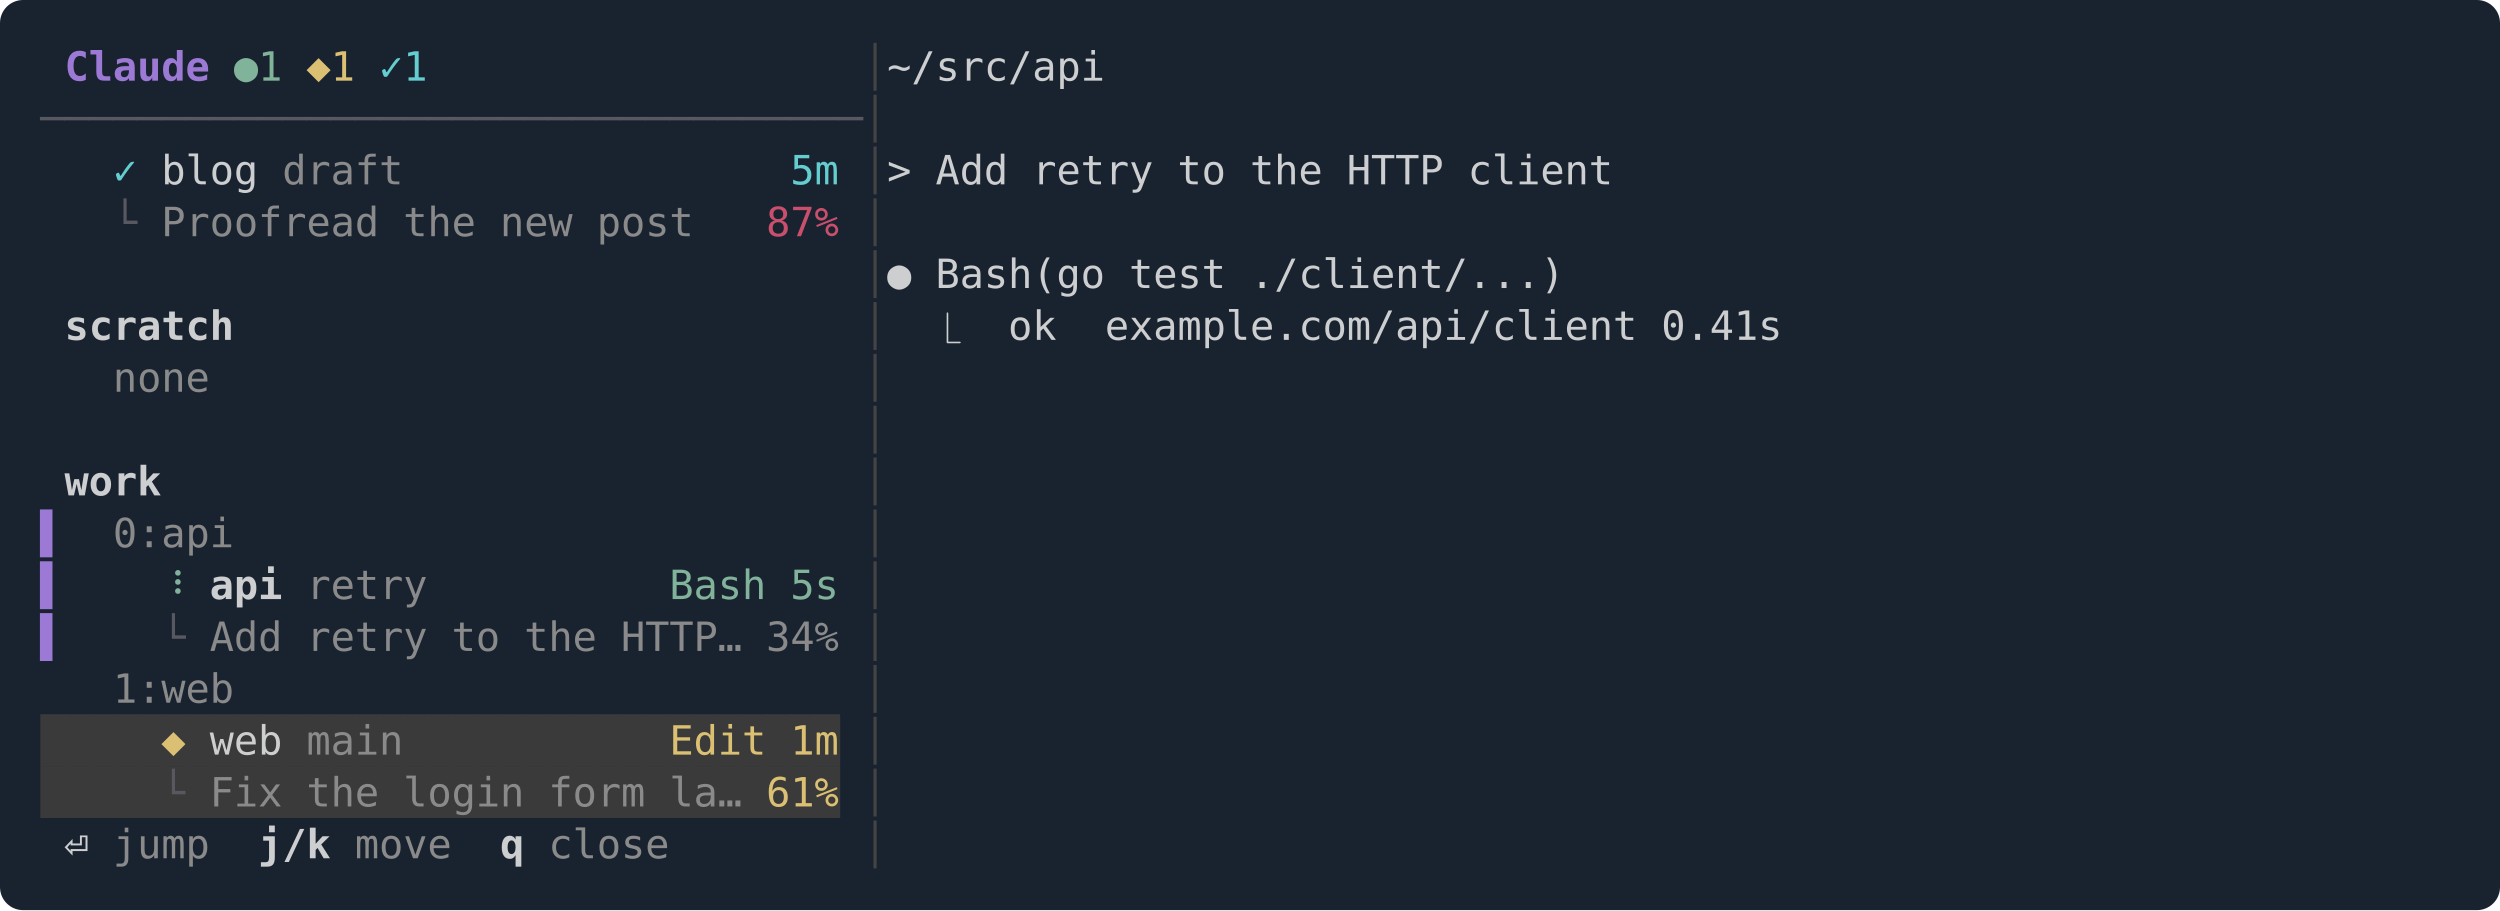
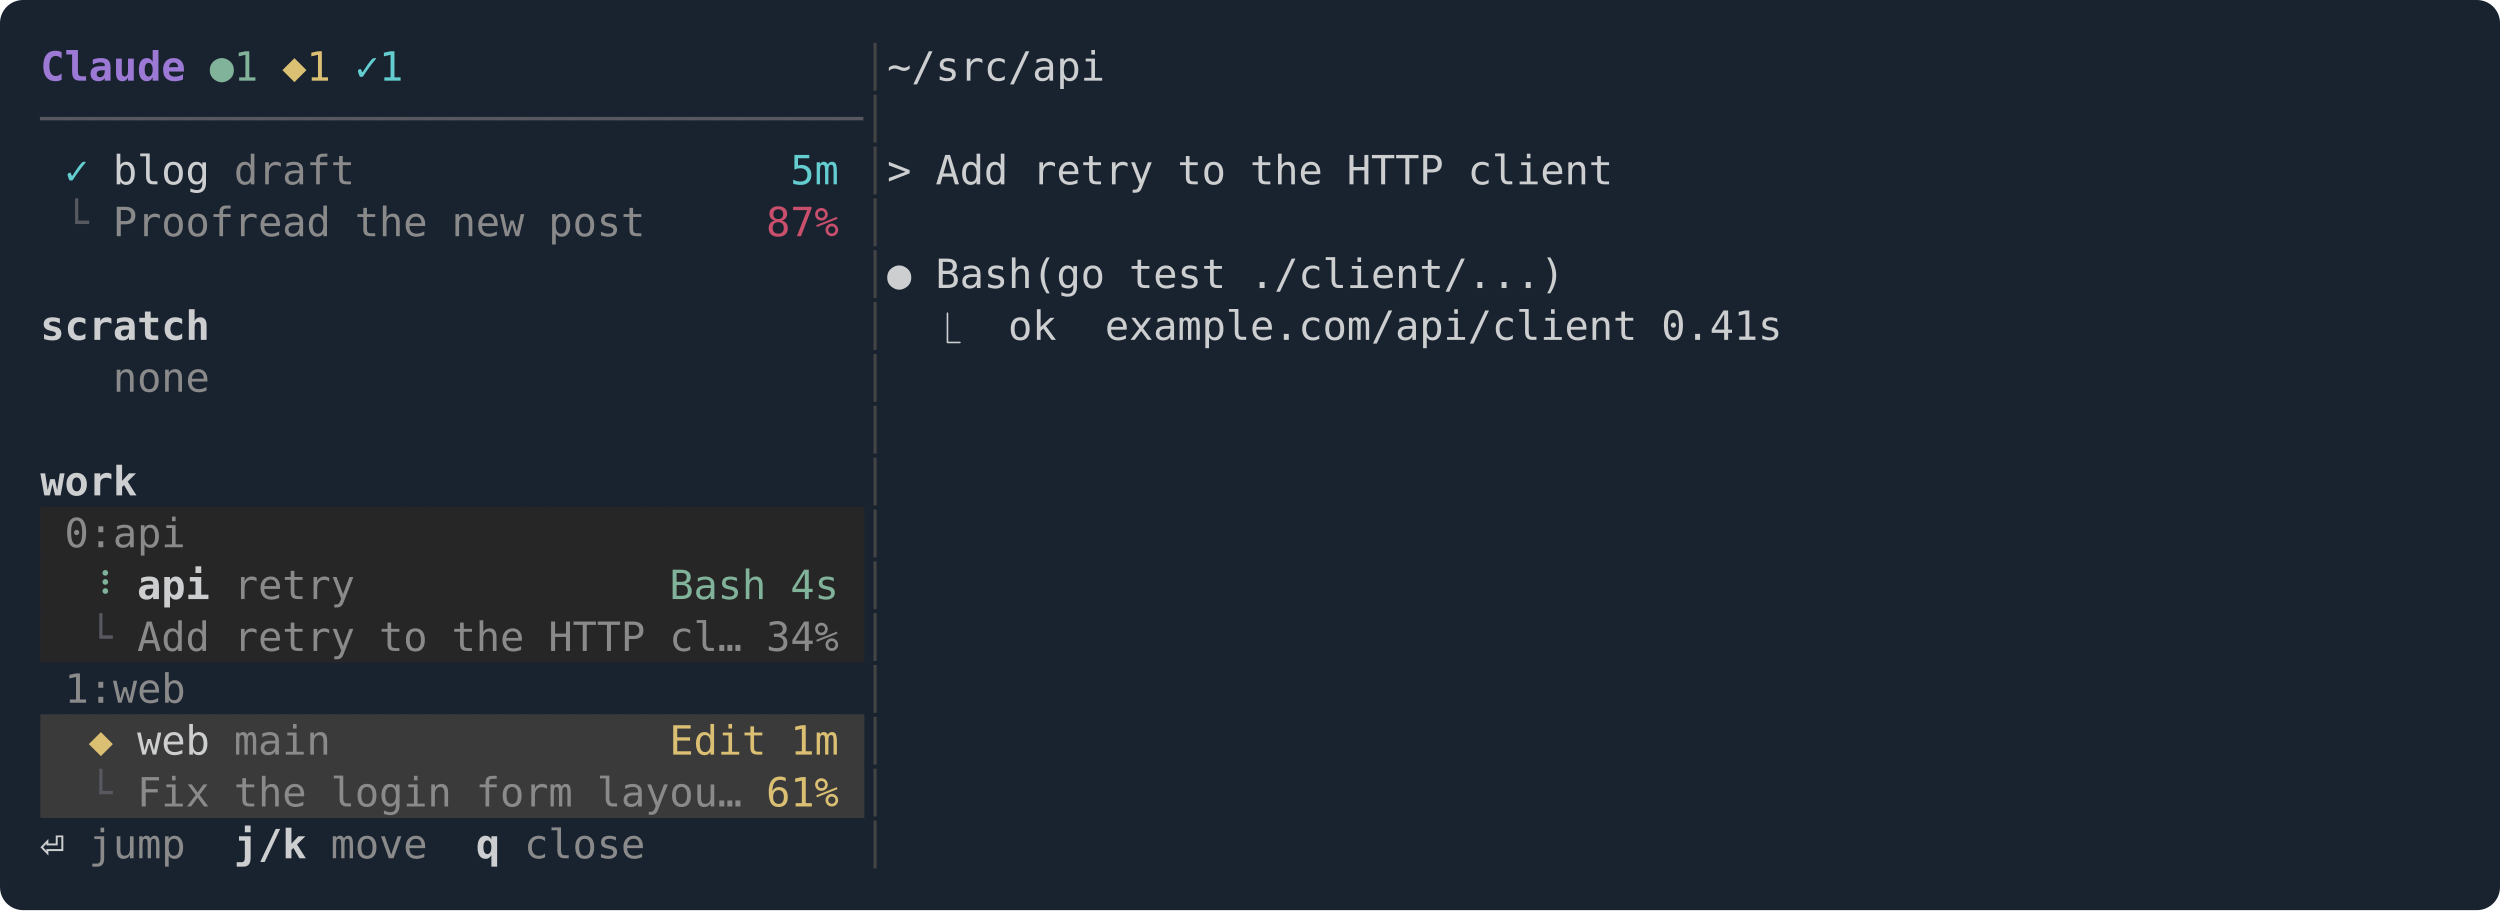
<svg xmlns="http://www.w3.org/2000/svg" width="868" height="316" font-family="Menlo, Monaco, 'DejaVu Sans Mono', monospace" font-size="14">
  <rect width="100%" height="100%" rx="8" fill="#192330" />
-   <text x="22.4" y="28" fill="#9d79d6" font-weight="bold">C</text>
-   <text x="30.8" y="28" fill="#9d79d6" font-weight="bold">l</text>
-   <text x="39.2" y="28" fill="#9d79d6" font-weight="bold">a</text>
-   <text x="47.6" y="28" fill="#9d79d6" font-weight="bold">u</text>
-   <text x="56.0" y="28" fill="#9d79d6" font-weight="bold">d</text>
-   <text x="64.4" y="28" fill="#9d79d6" font-weight="bold">e</text>
-   <text x="81.2" y="28" fill="#81b29a">●</text>
-   <text x="89.6" y="28" fill="#81b29a">1</text>
-   <text x="106.4" y="28" fill="#dbc074">◆</text>
-   <text x="114.8" y="28" fill="#dbc074">1</text>
-   <text x="131.6" y="28" fill="#63cdcf">✓</text>
-   <text x="140.0" y="28" fill="#63cdcf">1</text>
+   <text x="14.0" y="28" fill="#9d79d6" font-weight="bold">C</text>
+   <text x="22.4" y="28" fill="#9d79d6" font-weight="bold">l</text>
+   <text x="30.8" y="28" fill="#9d79d6" font-weight="bold">a</text>
+   <text x="39.2" y="28" fill="#9d79d6" font-weight="bold">u</text>
+   <text x="47.6" y="28" fill="#9d79d6" font-weight="bold">d</text>
+   <text x="56.0" y="28" fill="#9d79d6" font-weight="bold">e</text>
+   <text x="72.8" y="28" fill="#81b29a">●</text>
+   <text x="81.2" y="28" fill="#81b29a">1</text>
+   <text x="98.0" y="28" fill="#dbc074">◆</text>
+   <text x="106.4" y="28" fill="#dbc074">1</text>
+   <text x="123.2" y="28" fill="#63cdcf">✓</text>
+   <text x="131.6" y="28" fill="#63cdcf">1</text>
  <text x="299.6" y="28" fill="#444444">│</text>
  <text x="308.0" y="28" fill="#cdcecf">~</text>
  <text x="316.4" y="28" fill="#cdcecf">/</text>
  <text x="324.8" y="28" fill="#cdcecf">s</text>
  <text x="333.2" y="28" fill="#cdcecf">r</text>
  <text x="341.6" y="28" fill="#cdcecf">c</text>
  <text x="350.0" y="28" fill="#cdcecf">/</text>
  <text x="358.4" y="28" fill="#cdcecf">a</text>
  <text x="366.8" y="28" fill="#cdcecf">p</text>
  <text x="375.2" y="28" fill="#cdcecf">i</text>
  <text x="14.0" y="46" fill="#575860">─</text>
  <text x="22.4" y="46" fill="#575860">─</text>
  <text x="30.8" y="46" fill="#575860">─</text>
  <text x="39.2" y="46" fill="#575860">─</text>
  <text x="47.6" y="46" fill="#575860">─</text>
  <text x="56.0" y="46" fill="#575860">─</text>
  <text x="64.4" y="46" fill="#575860">─</text>
  <text x="72.8" y="46" fill="#575860">─</text>
  <text x="81.2" y="46" fill="#575860">─</text>
  <text x="89.6" y="46" fill="#575860">─</text>
  <text x="98.0" y="46" fill="#575860">─</text>
  <text x="106.4" y="46" fill="#575860">─</text>
  <text x="114.8" y="46" fill="#575860">─</text>
  <text x="123.2" y="46" fill="#575860">─</text>
  <text x="131.6" y="46" fill="#575860">─</text>
  <text x="140.0" y="46" fill="#575860">─</text>
  <text x="148.4" y="46" fill="#575860">─</text>
  <text x="156.8" y="46" fill="#575860">─</text>
  <text x="165.2" y="46" fill="#575860">─</text>
  <text x="173.6" y="46" fill="#575860">─</text>
  <text x="182.0" y="46" fill="#575860">─</text>
  <text x="190.4" y="46" fill="#575860">─</text>
  <text x="198.8" y="46" fill="#575860">─</text>
  <text x="207.2" y="46" fill="#575860">─</text>
  <text x="215.6" y="46" fill="#575860">─</text>
  <text x="224.0" y="46" fill="#575860">─</text>
  <text x="232.4" y="46" fill="#575860">─</text>
  <text x="240.8" y="46" fill="#575860">─</text>
  <text x="249.2" y="46" fill="#575860">─</text>
  <text x="257.6" y="46" fill="#575860">─</text>
  <text x="266.0" y="46" fill="#575860">─</text>
  <text x="274.4" y="46" fill="#575860">─</text>
  <text x="282.8" y="46" fill="#575860">─</text>
  <text x="291.2" y="46" fill="#575860">─</text>
  <text x="299.6" y="46" fill="#444444">│</text>
-   <text x="39.2" y="64" fill="#63cdcf">✓</text>
-   <text x="56.0" y="64" fill="#cdcecf">b</text>
-   <text x="64.4" y="64" fill="#cdcecf">l</text>
-   <text x="72.8" y="64" fill="#cdcecf">o</text>
-   <text x="81.2" y="64" fill="#cdcecf">g</text>
-   <text x="98.0" y="64" fill="#8a8a8a">d</text>
-   <text x="106.4" y="64" fill="#8a8a8a">r</text>
-   <text x="114.8" y="64" fill="#8a8a8a">a</text>
-   <text x="123.2" y="64" fill="#8a8a8a">f</text>
-   <text x="131.6" y="64" fill="#8a8a8a">t</text>
+   <text x="22.4" y="64" fill="#63cdcf">✓</text>
+   <text x="39.2" y="64" fill="#cdcecf">b</text>
+   <text x="47.6" y="64" fill="#cdcecf">l</text>
+   <text x="56.0" y="64" fill="#cdcecf">o</text>
+   <text x="64.4" y="64" fill="#cdcecf">g</text>
+   <text x="81.2" y="64" fill="#8a8a8a">d</text>
+   <text x="89.6" y="64" fill="#8a8a8a">r</text>
+   <text x="98.0" y="64" fill="#8a8a8a">a</text>
+   <text x="106.4" y="64" fill="#8a8a8a">f</text>
+   <text x="114.8" y="64" fill="#8a8a8a">t</text>
  <text x="274.4" y="64" fill="#63cdcf">5</text>
  <text x="282.8" y="64" fill="#63cdcf">m</text>
  <text x="299.6" y="64" fill="#444444">│</text>
  <text x="308.0" y="64" fill="#cdcecf">&gt;</text>
  <text x="324.8" y="64" fill="#cdcecf">A</text>
  <text x="333.2" y="64" fill="#cdcecf">d</text>
  <text x="341.6" y="64" fill="#cdcecf">d</text>
  <text x="358.4" y="64" fill="#cdcecf">r</text>
  <text x="366.8" y="64" fill="#cdcecf">e</text>
  <text x="375.2" y="64" fill="#cdcecf">t</text>
  <text x="383.6" y="64" fill="#cdcecf">r</text>
  <text x="392.0" y="64" fill="#cdcecf">y</text>
  <text x="408.8" y="64" fill="#cdcecf">t</text>
  <text x="417.2" y="64" fill="#cdcecf">o</text>
  <text x="434.0" y="64" fill="#cdcecf">t</text>
  <text x="442.4" y="64" fill="#cdcecf">h</text>
  <text x="450.8" y="64" fill="#cdcecf">e</text>
  <text x="467.6" y="64" fill="#cdcecf">H</text>
  <text x="476.0" y="64" fill="#cdcecf">T</text>
  <text x="484.4" y="64" fill="#cdcecf">T</text>
  <text x="492.8" y="64" fill="#cdcecf">P</text>
  <text x="509.6" y="64" fill="#cdcecf">c</text>
  <text x="518.0" y="64" fill="#cdcecf">l</text>
  <text x="526.4" y="64" fill="#cdcecf">i</text>
  <text x="534.8" y="64" fill="#cdcecf">e</text>
  <text x="543.2" y="64" fill="#cdcecf">n</text>
  <text x="551.6" y="64" fill="#cdcecf">t</text>
-   <text x="39.2" y="82" fill="#575860">└</text>
-   <text x="56.0" y="82" fill="#8a8a8a">P</text>
-   <text x="64.4" y="82" fill="#8a8a8a">r</text>
-   <text x="72.8" y="82" fill="#8a8a8a">o</text>
-   <text x="81.2" y="82" fill="#8a8a8a">o</text>
-   <text x="89.6" y="82" fill="#8a8a8a">f</text>
-   <text x="98.0" y="82" fill="#8a8a8a">r</text>
-   <text x="106.4" y="82" fill="#8a8a8a">e</text>
-   <text x="114.8" y="82" fill="#8a8a8a">a</text>
-   <text x="123.2" y="82" fill="#8a8a8a">d</text>
-   <text x="140.0" y="82" fill="#8a8a8a">t</text>
-   <text x="148.4" y="82" fill="#8a8a8a">h</text>
-   <text x="156.8" y="82" fill="#8a8a8a">e</text>
-   <text x="173.6" y="82" fill="#8a8a8a">n</text>
-   <text x="182.0" y="82" fill="#8a8a8a">e</text>
-   <text x="190.4" y="82" fill="#8a8a8a">w</text>
-   <text x="207.2" y="82" fill="#8a8a8a">p</text>
-   <text x="215.6" y="82" fill="#8a8a8a">o</text>
-   <text x="224.0" y="82" fill="#8a8a8a">s</text>
-   <text x="232.4" y="82" fill="#8a8a8a">t</text>
+   <text x="22.4" y="82" fill="#575860">└</text>
+   <text x="39.2" y="82" fill="#8a8a8a">P</text>
+   <text x="47.6" y="82" fill="#8a8a8a">r</text>
+   <text x="56.0" y="82" fill="#8a8a8a">o</text>
+   <text x="64.4" y="82" fill="#8a8a8a">o</text>
+   <text x="72.8" y="82" fill="#8a8a8a">f</text>
+   <text x="81.2" y="82" fill="#8a8a8a">r</text>
+   <text x="89.6" y="82" fill="#8a8a8a">e</text>
+   <text x="98.0" y="82" fill="#8a8a8a">a</text>
+   <text x="106.4" y="82" fill="#8a8a8a">d</text>
+   <text x="123.2" y="82" fill="#8a8a8a">t</text>
+   <text x="131.6" y="82" fill="#8a8a8a">h</text>
+   <text x="140.0" y="82" fill="#8a8a8a">e</text>
+   <text x="156.8" y="82" fill="#8a8a8a">n</text>
+   <text x="165.2" y="82" fill="#8a8a8a">e</text>
+   <text x="173.6" y="82" fill="#8a8a8a">w</text>
+   <text x="190.4" y="82" fill="#8a8a8a">p</text>
+   <text x="198.8" y="82" fill="#8a8a8a">o</text>
+   <text x="207.2" y="82" fill="#8a8a8a">s</text>
+   <text x="215.6" y="82" fill="#8a8a8a">t</text>
  <text x="266.0" y="82" fill="#c94f6d">8</text>
  <text x="274.4" y="82" fill="#c94f6d">7</text>
  <text x="282.8" y="82" fill="#c94f6d">%</text>
  <text x="299.6" y="82" fill="#444444">│</text>
  <text x="299.6" y="100" fill="#444444">│</text>
  <text x="308.0" y="100" fill="#cdcecf">●</text>
  <text x="324.8" y="100" fill="#cdcecf">B</text>
  <text x="333.2" y="100" fill="#cdcecf">a</text>
  <text x="341.6" y="100" fill="#cdcecf">s</text>
  <text x="350.0" y="100" fill="#cdcecf">h</text>
  <text x="358.4" y="100" fill="#cdcecf">(</text>
  <text x="366.8" y="100" fill="#cdcecf">g</text>
  <text x="375.2" y="100" fill="#cdcecf">o</text>
  <text x="392.0" y="100" fill="#cdcecf">t</text>
  <text x="400.4" y="100" fill="#cdcecf">e</text>
  <text x="408.8" y="100" fill="#cdcecf">s</text>
  <text x="417.2" y="100" fill="#cdcecf">t</text>
  <text x="434.0" y="100" fill="#cdcecf">.</text>
  <text x="442.4" y="100" fill="#cdcecf">/</text>
  <text x="450.8" y="100" fill="#cdcecf">c</text>
  <text x="459.2" y="100" fill="#cdcecf">l</text>
  <text x="467.6" y="100" fill="#cdcecf">i</text>
  <text x="476.0" y="100" fill="#cdcecf">e</text>
  <text x="484.4" y="100" fill="#cdcecf">n</text>
  <text x="492.8" y="100" fill="#cdcecf">t</text>
  <text x="501.2" y="100" fill="#cdcecf">/</text>
  <text x="509.6" y="100" fill="#cdcecf">.</text>
  <text x="518.0" y="100" fill="#cdcecf">.</text>
  <text x="526.4" y="100" fill="#cdcecf">.</text>
  <text x="534.8" y="100" fill="#cdcecf">)</text>
-   <text x="22.4" y="118" fill="#cdcecf" font-weight="bold">s</text>
-   <text x="30.8" y="118" fill="#cdcecf" font-weight="bold">c</text>
-   <text x="39.2" y="118" fill="#cdcecf" font-weight="bold">r</text>
-   <text x="47.6" y="118" fill="#cdcecf" font-weight="bold">a</text>
-   <text x="56.0" y="118" fill="#cdcecf" font-weight="bold">t</text>
-   <text x="64.4" y="118" fill="#cdcecf" font-weight="bold">c</text>
-   <text x="72.8" y="118" fill="#cdcecf" font-weight="bold">h</text>
+   <text x="14.0" y="118" fill="#cdcecf" font-weight="bold">s</text>
+   <text x="22.4" y="118" fill="#cdcecf" font-weight="bold">c</text>
+   <text x="30.8" y="118" fill="#cdcecf" font-weight="bold">r</text>
+   <text x="39.2" y="118" fill="#cdcecf" font-weight="bold">a</text>
+   <text x="47.6" y="118" fill="#cdcecf" font-weight="bold">t</text>
+   <text x="56.0" y="118" fill="#cdcecf" font-weight="bold">c</text>
+   <text x="64.4" y="118" fill="#cdcecf" font-weight="bold">h</text>
  <text x="299.6" y="118" fill="#444444">│</text>
  <text x="324.8" y="118" fill="#cdcecf">⎿</text>
  <text x="350.0" y="118" fill="#cdcecf">o</text>
  <text x="358.4" y="118" fill="#cdcecf">k</text>
  <text x="383.6" y="118" fill="#cdcecf">e</text>
  <text x="392.0" y="118" fill="#cdcecf">x</text>
  <text x="400.4" y="118" fill="#cdcecf">a</text>
  <text x="408.8" y="118" fill="#cdcecf">m</text>
  <text x="417.2" y="118" fill="#cdcecf">p</text>
  <text x="425.6" y="118" fill="#cdcecf">l</text>
  <text x="434.0" y="118" fill="#cdcecf">e</text>
  <text x="442.4" y="118" fill="#cdcecf">.</text>
  <text x="450.8" y="118" fill="#cdcecf">c</text>
  <text x="459.2" y="118" fill="#cdcecf">o</text>
  <text x="467.6" y="118" fill="#cdcecf">m</text>
  <text x="476.0" y="118" fill="#cdcecf">/</text>
  <text x="484.4" y="118" fill="#cdcecf">a</text>
  <text x="492.8" y="118" fill="#cdcecf">p</text>
  <text x="501.2" y="118" fill="#cdcecf">i</text>
  <text x="509.6" y="118" fill="#cdcecf">/</text>
  <text x="518.0" y="118" fill="#cdcecf">c</text>
  <text x="526.4" y="118" fill="#cdcecf">l</text>
  <text x="534.8" y="118" fill="#cdcecf">i</text>
  <text x="543.2" y="118" fill="#cdcecf">e</text>
  <text x="551.6" y="118" fill="#cdcecf">n</text>
  <text x="560.0" y="118" fill="#cdcecf">t</text>
  <text x="576.8" y="118" fill="#cdcecf">0</text>
  <text x="585.2" y="118" fill="#cdcecf">.</text>
  <text x="593.6" y="118" fill="#cdcecf">4</text>
  <text x="602.0" y="118" fill="#cdcecf">1</text>
  <text x="610.4" y="118" fill="#cdcecf">s</text>
  <text x="39.2" y="136" fill="#8a8a8a">n</text>
  <text x="47.6" y="136" fill="#8a8a8a">o</text>
  <text x="56.0" y="136" fill="#8a8a8a">n</text>
  <text x="64.4" y="136" fill="#8a8a8a">e</text>
  <text x="299.6" y="136" fill="#444444">│</text>
  <text x="299.6" y="154" fill="#444444">│</text>
-   <text x="22.4" y="172" fill="#cdcecf" font-weight="bold">w</text>
-   <text x="30.8" y="172" fill="#cdcecf" font-weight="bold">o</text>
-   <text x="39.2" y="172" fill="#cdcecf" font-weight="bold">r</text>
-   <text x="47.6" y="172" fill="#cdcecf" font-weight="bold">k</text>
+   <text x="14.0" y="172" fill="#cdcecf" font-weight="bold">w</text>
+   <text x="22.4" y="172" fill="#cdcecf" font-weight="bold">o</text>
+   <text x="30.8" y="172" fill="#cdcecf" font-weight="bold">r</text>
+   <text x="39.2" y="172" fill="#cdcecf" font-weight="bold">k</text>
  <text x="299.6" y="172" fill="#444444">│</text>
-   <text x="14.0" y="190" fill="#9d79d6">▌</text>
-   <text x="39.2" y="190" fill="#8a8a8a">0</text>
-   <text x="47.6" y="190" fill="#8a8a8a">:</text>
-   <text x="56.0" y="190" fill="#8a8a8a">a</text>
-   <text x="64.4" y="190" fill="#8a8a8a">p</text>
-   <text x="72.8" y="190" fill="#8a8a8a">i</text>
+   <rect x="14.0" y="176" width="8.9" height="18" fill="#262626" />
+   <rect x="22.4" y="176" width="8.9" height="18" fill="#262626" />
+   <text x="22.4" y="190" fill="#8a8a8a">0</text>
+   <rect x="30.8" y="176" width="8.9" height="18" fill="#262626" />
+   <text x="30.8" y="190" fill="#8a8a8a">:</text>
+   <rect x="39.2" y="176" width="8.9" height="18" fill="#262626" />
+   <text x="39.2" y="190" fill="#8a8a8a">a</text>
+   <rect x="47.6" y="176" width="8.9" height="18" fill="#262626" />
+   <text x="47.6" y="190" fill="#8a8a8a">p</text>
+   <rect x="56.0" y="176" width="8.9" height="18" fill="#262626" />
+   <text x="56.0" y="190" fill="#8a8a8a">i</text>
+   <rect x="64.4" y="176" width="8.9" height="18" fill="#262626" />
+   <rect x="72.8" y="176" width="8.9" height="18" fill="#262626" />
+   <rect x="81.2" y="176" width="8.9" height="18" fill="#262626" />
+   <rect x="89.6" y="176" width="8.9" height="18" fill="#262626" />
+   <rect x="98.0" y="176" width="8.9" height="18" fill="#262626" />
+   <rect x="106.4" y="176" width="8.9" height="18" fill="#262626" />
+   <rect x="114.8" y="176" width="8.9" height="18" fill="#262626" />
+   <rect x="123.2" y="176" width="8.9" height="18" fill="#262626" />
+   <rect x="131.6" y="176" width="8.9" height="18" fill="#262626" />
+   <rect x="140.0" y="176" width="8.9" height="18" fill="#262626" />
+   <rect x="148.4" y="176" width="8.9" height="18" fill="#262626" />
+   <rect x="156.8" y="176" width="8.9" height="18" fill="#262626" />
+   <rect x="165.2" y="176" width="8.9" height="18" fill="#262626" />
+   <rect x="173.6" y="176" width="8.9" height="18" fill="#262626" />
+   <rect x="182.0" y="176" width="8.9" height="18" fill="#262626" />
+   <rect x="190.4" y="176" width="8.9" height="18" fill="#262626" />
+   <rect x="198.8" y="176" width="8.9" height="18" fill="#262626" />
+   <rect x="207.2" y="176" width="8.9" height="18" fill="#262626" />
+   <rect x="215.6" y="176" width="8.9" height="18" fill="#262626" />
+   <rect x="224.0" y="176" width="8.9" height="18" fill="#262626" />
+   <rect x="232.4" y="176" width="8.9" height="18" fill="#262626" />
+   <rect x="240.8" y="176" width="8.9" height="18" fill="#262626" />
+   <rect x="249.2" y="176" width="8.9" height="18" fill="#262626" />
+   <rect x="257.6" y="176" width="8.9" height="18" fill="#262626" />
+   <rect x="266.0" y="176" width="8.9" height="18" fill="#262626" />
+   <rect x="274.4" y="176" width="8.9" height="18" fill="#262626" />
+   <rect x="282.8" y="176" width="8.9" height="18" fill="#262626" />
+   <rect x="291.2" y="176" width="8.9" height="18" fill="#262626" />
  <text x="299.6" y="190" fill="#444444">│</text>
-   <text x="14.0" y="208" fill="#9d79d6">▌</text>
-   <text x="56.0" y="208" fill="#81b29a">⠸</text>
-   <text x="72.8" y="208" fill="#cdcecf" font-weight="bold">a</text>
-   <text x="81.2" y="208" fill="#cdcecf" font-weight="bold">p</text>
-   <text x="89.6" y="208" fill="#cdcecf" font-weight="bold">i</text>
+   <rect x="14.0" y="194" width="8.9" height="18" fill="#262626" />
+   <rect x="22.4" y="194" width="8.9" height="18" fill="#262626" />
+   <rect x="30.8" y="194" width="8.9" height="18" fill="#262626" />
+   <text x="30.8" y="208" fill="#81b29a">⠸</text>
+   <rect x="39.2" y="194" width="8.9" height="18" fill="#262626" />
+   <rect x="47.6" y="194" width="8.9" height="18" fill="#262626" />
+   <text x="47.6" y="208" fill="#cdcecf" font-weight="bold">a</text>
+   <rect x="56.0" y="194" width="8.9" height="18" fill="#262626" />
+   <text x="56.0" y="208" fill="#cdcecf" font-weight="bold">p</text>
+   <rect x="64.4" y="194" width="8.9" height="18" fill="#262626" />
+   <text x="64.4" y="208" fill="#cdcecf" font-weight="bold">i</text>
+   <rect x="72.8" y="194" width="8.9" height="18" fill="#262626" />
+   <rect x="81.2" y="194" width="8.9" height="18" fill="#262626" />
+   <text x="81.2" y="208" fill="#8a8a8a">r</text>
+   <rect x="89.6" y="194" width="8.9" height="18" fill="#262626" />
+   <text x="89.6" y="208" fill="#8a8a8a">e</text>
+   <rect x="98.0" y="194" width="8.9" height="18" fill="#262626" />
+   <text x="98.0" y="208" fill="#8a8a8a">t</text>
+   <rect x="106.4" y="194" width="8.9" height="18" fill="#262626" />
  <text x="106.4" y="208" fill="#8a8a8a">r</text>
-   <text x="114.8" y="208" fill="#8a8a8a">e</text>
-   <text x="123.2" y="208" fill="#8a8a8a">t</text>
-   <text x="131.6" y="208" fill="#8a8a8a">r</text>
-   <text x="140.0" y="208" fill="#8a8a8a">y</text>
+   <rect x="114.8" y="194" width="8.9" height="18" fill="#262626" />
+   <text x="114.8" y="208" fill="#8a8a8a">y</text>
+   <rect x="123.2" y="194" width="8.9" height="18" fill="#262626" />
+   <rect x="131.6" y="194" width="8.9" height="18" fill="#262626" />
+   <rect x="140.0" y="194" width="8.9" height="18" fill="#262626" />
+   <rect x="148.4" y="194" width="8.9" height="18" fill="#262626" />
+   <rect x="156.8" y="194" width="8.9" height="18" fill="#262626" />
+   <rect x="165.2" y="194" width="8.9" height="18" fill="#262626" />
+   <rect x="173.6" y="194" width="8.9" height="18" fill="#262626" />
+   <rect x="182.0" y="194" width="8.9" height="18" fill="#262626" />
+   <rect x="190.4" y="194" width="8.9" height="18" fill="#262626" />
+   <rect x="198.8" y="194" width="8.9" height="18" fill="#262626" />
+   <rect x="207.2" y="194" width="8.9" height="18" fill="#262626" />
+   <rect x="215.6" y="194" width="8.9" height="18" fill="#262626" />
+   <rect x="224.0" y="194" width="8.9" height="18" fill="#262626" />
+   <rect x="232.4" y="194" width="8.9" height="18" fill="#262626" />
  <text x="232.4" y="208" fill="#81b29a">B</text>
+   <rect x="240.8" y="194" width="8.9" height="18" fill="#262626" />
  <text x="240.8" y="208" fill="#81b29a">a</text>
+   <rect x="249.2" y="194" width="8.9" height="18" fill="#262626" />
  <text x="249.2" y="208" fill="#81b29a">s</text>
+   <rect x="257.6" y="194" width="8.9" height="18" fill="#262626" />
  <text x="257.6" y="208" fill="#81b29a">h</text>
-   <text x="274.4" y="208" fill="#81b29a">5</text>
+   <rect x="266.0" y="194" width="8.9" height="18" fill="#262626" />
+   <rect x="274.4" y="194" width="8.9" height="18" fill="#262626" />
+   <text x="274.4" y="208" fill="#81b29a">4</text>
+   <rect x="282.8" y="194" width="8.9" height="18" fill="#262626" />
  <text x="282.8" y="208" fill="#81b29a">s</text>
+   <rect x="291.2" y="194" width="8.9" height="18" fill="#262626" />
  <text x="299.6" y="208" fill="#444444">│</text>
-   <text x="14.0" y="226" fill="#9d79d6">▌</text>
-   <text x="56.0" y="226" fill="#575860">└</text>
-   <text x="72.8" y="226" fill="#8a8a8a">A</text>
-   <text x="81.2" y="226" fill="#8a8a8a">d</text>
-   <text x="89.6" y="226" fill="#8a8a8a">d</text>
+   <rect x="14.0" y="212" width="8.9" height="18" fill="#262626" />
+   <rect x="22.4" y="212" width="8.9" height="18" fill="#262626" />
+   <rect x="30.8" y="212" width="8.9" height="18" fill="#262626" />
+   <text x="30.8" y="226" fill="#575860">└</text>
+   <rect x="39.2" y="212" width="8.9" height="18" fill="#262626" />
+   <rect x="47.6" y="212" width="8.9" height="18" fill="#262626" />
+   <text x="47.6" y="226" fill="#8a8a8a">A</text>
+   <rect x="56.0" y="212" width="8.9" height="18" fill="#262626" />
+   <text x="56.0" y="226" fill="#8a8a8a">d</text>
+   <rect x="64.4" y="212" width="8.9" height="18" fill="#262626" />
+   <text x="64.4" y="226" fill="#8a8a8a">d</text>
+   <rect x="72.8" y="212" width="8.9" height="18" fill="#262626" />
+   <rect x="81.2" y="212" width="8.9" height="18" fill="#262626" />
+   <text x="81.2" y="226" fill="#8a8a8a">r</text>
+   <rect x="89.6" y="212" width="8.9" height="18" fill="#262626" />
+   <text x="89.6" y="226" fill="#8a8a8a">e</text>
+   <rect x="98.0" y="212" width="8.9" height="18" fill="#262626" />
+   <text x="98.0" y="226" fill="#8a8a8a">t</text>
+   <rect x="106.4" y="212" width="8.9" height="18" fill="#262626" />
  <text x="106.4" y="226" fill="#8a8a8a">r</text>
-   <text x="114.8" y="226" fill="#8a8a8a">e</text>
-   <text x="123.2" y="226" fill="#8a8a8a">t</text>
-   <text x="131.6" y="226" fill="#8a8a8a">r</text>
-   <text x="140.0" y="226" fill="#8a8a8a">y</text>
+   <rect x="114.8" y="212" width="8.9" height="18" fill="#262626" />
+   <text x="114.8" y="226" fill="#8a8a8a">y</text>
+   <rect x="123.2" y="212" width="8.9" height="18" fill="#262626" />
+   <rect x="131.6" y="212" width="8.9" height="18" fill="#262626" />
+   <text x="131.6" y="226" fill="#8a8a8a">t</text>
+   <rect x="140.0" y="212" width="8.9" height="18" fill="#262626" />
+   <text x="140.0" y="226" fill="#8a8a8a">o</text>
+   <rect x="148.4" y="212" width="8.9" height="18" fill="#262626" />
+   <rect x="156.8" y="212" width="8.9" height="18" fill="#262626" />
  <text x="156.8" y="226" fill="#8a8a8a">t</text>
-   <text x="165.2" y="226" fill="#8a8a8a">o</text>
-   <text x="182.0" y="226" fill="#8a8a8a">t</text>
-   <text x="190.4" y="226" fill="#8a8a8a">h</text>
-   <text x="198.8" y="226" fill="#8a8a8a">e</text>
-   <text x="215.6" y="226" fill="#8a8a8a">H</text>
-   <text x="224.0" y="226" fill="#8a8a8a">T</text>
-   <text x="232.4" y="226" fill="#8a8a8a">T</text>
-   <text x="240.8" y="226" fill="#8a8a8a">P</text>
+   <rect x="165.2" y="212" width="8.9" height="18" fill="#262626" />
+   <text x="165.2" y="226" fill="#8a8a8a">h</text>
+   <rect x="173.6" y="212" width="8.9" height="18" fill="#262626" />
+   <text x="173.6" y="226" fill="#8a8a8a">e</text>
+   <rect x="182.0" y="212" width="8.9" height="18" fill="#262626" />
+   <rect x="190.4" y="212" width="8.9" height="18" fill="#262626" />
+   <text x="190.4" y="226" fill="#8a8a8a">H</text>
+   <rect x="198.8" y="212" width="8.9" height="18" fill="#262626" />
+   <text x="198.8" y="226" fill="#8a8a8a">T</text>
+   <rect x="207.2" y="212" width="8.9" height="18" fill="#262626" />
+   <text x="207.2" y="226" fill="#8a8a8a">T</text>
+   <rect x="215.6" y="212" width="8.9" height="18" fill="#262626" />
+   <text x="215.6" y="226" fill="#8a8a8a">P</text>
+   <rect x="224.0" y="212" width="8.9" height="18" fill="#262626" />
+   <rect x="232.4" y="212" width="8.9" height="18" fill="#262626" />
+   <text x="232.4" y="226" fill="#8a8a8a">c</text>
+   <rect x="240.8" y="212" width="8.9" height="18" fill="#262626" />
+   <text x="240.8" y="226" fill="#8a8a8a">l</text>
+   <rect x="249.2" y="212" width="8.9" height="18" fill="#262626" />
  <text x="249.2" y="226" fill="#8a8a8a">…</text>
+   <rect x="257.6" y="212" width="8.9" height="18" fill="#262626" />
+   <rect x="266.0" y="212" width="8.9" height="18" fill="#262626" />
  <text x="266.0" y="226" fill="#8a8a8a">3</text>
+   <rect x="274.4" y="212" width="8.9" height="18" fill="#262626" />
  <text x="274.4" y="226" fill="#8a8a8a">4</text>
+   <rect x="282.8" y="212" width="8.9" height="18" fill="#262626" />
  <text x="282.8" y="226" fill="#8a8a8a">%</text>
+   <rect x="291.2" y="212" width="8.9" height="18" fill="#262626" />
  <text x="299.6" y="226" fill="#444444">│</text>
-   <text x="39.2" y="244" fill="#8a8a8a">1</text>
-   <text x="47.6" y="244" fill="#8a8a8a">:</text>
-   <text x="56.0" y="244" fill="#8a8a8a">w</text>
-   <text x="64.4" y="244" fill="#8a8a8a">e</text>
-   <text x="72.8" y="244" fill="#8a8a8a">b</text>
+   <text x="22.4" y="244" fill="#8a8a8a">1</text>
+   <text x="30.8" y="244" fill="#8a8a8a">:</text>
+   <text x="39.2" y="244" fill="#8a8a8a">w</text>
+   <text x="47.6" y="244" fill="#8a8a8a">e</text>
+   <text x="56.0" y="244" fill="#8a8a8a">b</text>
  <text x="299.6" y="244" fill="#444444">│</text>
  <rect x="14.0" y="248" width="8.9" height="18" fill="#3a3a3a" />
  <rect x="22.4" y="248" width="8.9" height="18" fill="#3a3a3a" />
  <rect x="30.8" y="248" width="8.9" height="18" fill="#3a3a3a" />
+   <text x="30.8" y="262" fill="#dbc074" font-weight="bold">◆</text>
  <rect x="39.2" y="248" width="8.9" height="18" fill="#3a3a3a" />
  <rect x="47.6" y="248" width="8.9" height="18" fill="#3a3a3a" />
+   <text x="47.6" y="262" fill="#cdcecf">w</text>
  <rect x="56.0" y="248" width="8.9" height="18" fill="#3a3a3a" />
-   <text x="56.0" y="262" fill="#dbc074" font-weight="bold">◆</text>
+   <text x="56.0" y="262" fill="#cdcecf">e</text>
  <rect x="64.4" y="248" width="8.9" height="18" fill="#3a3a3a" />
+   <text x="64.4" y="262" fill="#cdcecf">b</text>
  <rect x="72.8" y="248" width="8.9" height="18" fill="#3a3a3a" />
-   <text x="72.8" y="262" fill="#cdcecf">w</text>
  <rect x="81.2" y="248" width="8.9" height="18" fill="#3a3a3a" />
-   <text x="81.2" y="262" fill="#cdcecf">e</text>
+   <text x="81.2" y="262" fill="#8a8a8a">m</text>
  <rect x="89.6" y="248" width="8.9" height="18" fill="#3a3a3a" />
-   <text x="89.6" y="262" fill="#cdcecf">b</text>
+   <text x="89.6" y="262" fill="#8a8a8a">a</text>
  <rect x="98.0" y="248" width="8.9" height="18" fill="#3a3a3a" />
+   <text x="98.0" y="262" fill="#8a8a8a">i</text>
  <rect x="106.4" y="248" width="8.9" height="18" fill="#3a3a3a" />
-   <text x="106.4" y="262" fill="#8a8a8a">m</text>
+   <text x="106.4" y="262" fill="#8a8a8a">n</text>
  <rect x="114.8" y="248" width="8.9" height="18" fill="#3a3a3a" />
-   <text x="114.8" y="262" fill="#8a8a8a">a</text>
  <rect x="123.2" y="248" width="8.9" height="18" fill="#3a3a3a" />
-   <text x="123.2" y="262" fill="#8a8a8a">i</text>
  <rect x="131.6" y="248" width="8.9" height="18" fill="#3a3a3a" />
-   <text x="131.6" y="262" fill="#8a8a8a">n</text>
  <rect x="140.0" y="248" width="8.9" height="18" fill="#3a3a3a" />
  <rect x="148.4" y="248" width="8.9" height="18" fill="#3a3a3a" />
  <rect x="156.8" y="248" width="8.9" height="18" fill="#3a3a3a" />
  <rect x="165.2" y="248" width="8.9" height="18" fill="#3a3a3a" />
  <rect x="173.6" y="248" width="8.9" height="18" fill="#3a3a3a" />
  <rect x="182.0" y="248" width="8.9" height="18" fill="#3a3a3a" />
  <rect x="190.4" y="248" width="8.9" height="18" fill="#3a3a3a" />
  <rect x="198.8" y="248" width="8.9" height="18" fill="#3a3a3a" />
  <rect x="207.2" y="248" width="8.9" height="18" fill="#3a3a3a" />
  <rect x="215.6" y="248" width="8.9" height="18" fill="#3a3a3a" />
  <rect x="224.0" y="248" width="8.9" height="18" fill="#3a3a3a" />
  <rect x="232.4" y="248" width="8.9" height="18" fill="#3a3a3a" />
  <text x="232.4" y="262" fill="#dbc074">E</text>
  <rect x="240.8" y="248" width="8.9" height="18" fill="#3a3a3a" />
  <text x="240.8" y="262" fill="#dbc074">d</text>
  <rect x="249.2" y="248" width="8.9" height="18" fill="#3a3a3a" />
  <text x="249.2" y="262" fill="#dbc074">i</text>
  <rect x="257.6" y="248" width="8.9" height="18" fill="#3a3a3a" />
  <text x="257.6" y="262" fill="#dbc074">t</text>
  <rect x="266.0" y="248" width="8.9" height="18" fill="#3a3a3a" />
  <rect x="274.4" y="248" width="8.9" height="18" fill="#3a3a3a" />
  <text x="274.4" y="262" fill="#dbc074">1</text>
  <rect x="282.8" y="248" width="8.9" height="18" fill="#3a3a3a" />
  <text x="282.8" y="262" fill="#dbc074">m</text>
+   <rect x="291.2" y="248" width="8.9" height="18" fill="#3a3a3a" />
  <text x="299.6" y="262" fill="#444444">│</text>
  <rect x="14.0" y="266" width="8.9" height="18" fill="#3a3a3a" />
  <rect x="22.4" y="266" width="8.9" height="18" fill="#3a3a3a" />
  <rect x="30.8" y="266" width="8.9" height="18" fill="#3a3a3a" />
+   <text x="30.8" y="280" fill="#575860">└</text>
  <rect x="39.2" y="266" width="8.9" height="18" fill="#3a3a3a" />
  <rect x="47.6" y="266" width="8.9" height="18" fill="#3a3a3a" />
+   <text x="47.6" y="280" fill="#8a8a8a">F</text>
  <rect x="56.0" y="266" width="8.9" height="18" fill="#3a3a3a" />
-   <text x="56.0" y="280" fill="#575860">└</text>
+   <text x="56.0" y="280" fill="#8a8a8a">i</text>
  <rect x="64.4" y="266" width="8.9" height="18" fill="#3a3a3a" />
+   <text x="64.4" y="280" fill="#8a8a8a">x</text>
  <rect x="72.8" y="266" width="8.9" height="18" fill="#3a3a3a" />
-   <text x="72.8" y="280" fill="#8a8a8a">F</text>
  <rect x="81.2" y="266" width="8.9" height="18" fill="#3a3a3a" />
-   <text x="81.2" y="280" fill="#8a8a8a">i</text>
+   <text x="81.2" y="280" fill="#8a8a8a">t</text>
  <rect x="89.6" y="266" width="8.9" height="18" fill="#3a3a3a" />
-   <text x="89.6" y="280" fill="#8a8a8a">x</text>
+   <text x="89.6" y="280" fill="#8a8a8a">h</text>
  <rect x="98.0" y="266" width="8.9" height="18" fill="#3a3a3a" />
+   <text x="98.0" y="280" fill="#8a8a8a">e</text>
  <rect x="106.4" y="266" width="8.9" height="18" fill="#3a3a3a" />
-   <text x="106.4" y="280" fill="#8a8a8a">t</text>
  <rect x="114.8" y="266" width="8.9" height="18" fill="#3a3a3a" />
-   <text x="114.8" y="280" fill="#8a8a8a">h</text>
+   <text x="114.8" y="280" fill="#8a8a8a">l</text>
  <rect x="123.2" y="266" width="8.9" height="18" fill="#3a3a3a" />
-   <text x="123.2" y="280" fill="#8a8a8a">e</text>
+   <text x="123.2" y="280" fill="#8a8a8a">o</text>
  <rect x="131.6" y="266" width="8.9" height="18" fill="#3a3a3a" />
+   <text x="131.6" y="280" fill="#8a8a8a">g</text>
  <rect x="140.0" y="266" width="8.9" height="18" fill="#3a3a3a" />
-   <text x="140.0" y="280" fill="#8a8a8a">l</text>
+   <text x="140.0" y="280" fill="#8a8a8a">i</text>
  <rect x="148.4" y="266" width="8.9" height="18" fill="#3a3a3a" />
-   <text x="148.4" y="280" fill="#8a8a8a">o</text>
+   <text x="148.4" y="280" fill="#8a8a8a">n</text>
  <rect x="156.8" y="266" width="8.9" height="18" fill="#3a3a3a" />
-   <text x="156.8" y="280" fill="#8a8a8a">g</text>
  <rect x="165.2" y="266" width="8.9" height="18" fill="#3a3a3a" />
-   <text x="165.2" y="280" fill="#8a8a8a">i</text>
+   <text x="165.2" y="280" fill="#8a8a8a">f</text>
  <rect x="173.6" y="266" width="8.9" height="18" fill="#3a3a3a" />
-   <text x="173.6" y="280" fill="#8a8a8a">n</text>
+   <text x="173.6" y="280" fill="#8a8a8a">o</text>
  <rect x="182.0" y="266" width="8.9" height="18" fill="#3a3a3a" />
+   <text x="182.0" y="280" fill="#8a8a8a">r</text>
  <rect x="190.4" y="266" width="8.9" height="18" fill="#3a3a3a" />
-   <text x="190.4" y="280" fill="#8a8a8a">f</text>
+   <text x="190.4" y="280" fill="#8a8a8a">m</text>
  <rect x="198.8" y="266" width="8.9" height="18" fill="#3a3a3a" />
-   <text x="198.8" y="280" fill="#8a8a8a">o</text>
  <rect x="207.2" y="266" width="8.9" height="18" fill="#3a3a3a" />
-   <text x="207.2" y="280" fill="#8a8a8a">r</text>
+   <text x="207.2" y="280" fill="#8a8a8a">l</text>
  <rect x="215.6" y="266" width="8.9" height="18" fill="#3a3a3a" />
-   <text x="215.6" y="280" fill="#8a8a8a">m</text>
+   <text x="215.6" y="280" fill="#8a8a8a">a</text>
  <rect x="224.0" y="266" width="8.9" height="18" fill="#3a3a3a" />
+   <text x="224.0" y="280" fill="#8a8a8a">y</text>
  <rect x="232.4" y="266" width="8.9" height="18" fill="#3a3a3a" />
-   <text x="232.4" y="280" fill="#8a8a8a">l</text>
+   <text x="232.4" y="280" fill="#8a8a8a">o</text>
  <rect x="240.8" y="266" width="8.9" height="18" fill="#3a3a3a" />
-   <text x="240.8" y="280" fill="#8a8a8a">a</text>
+   <text x="240.8" y="280" fill="#8a8a8a">u</text>
  <rect x="249.2" y="266" width="8.9" height="18" fill="#3a3a3a" />
  <text x="249.2" y="280" fill="#8a8a8a">…</text>
  <rect x="257.6" y="266" width="8.9" height="18" fill="#3a3a3a" />
  <rect x="266.0" y="266" width="8.9" height="18" fill="#3a3a3a" />
  <text x="266.0" y="280" fill="#dbc074">6</text>
  <rect x="274.4" y="266" width="8.9" height="18" fill="#3a3a3a" />
  <text x="274.4" y="280" fill="#dbc074">1</text>
  <rect x="282.8" y="266" width="8.9" height="18" fill="#3a3a3a" />
  <text x="282.8" y="280" fill="#dbc074">%</text>
+   <rect x="291.2" y="266" width="8.9" height="18" fill="#3a3a3a" />
  <text x="299.6" y="280" fill="#444444">│</text>
-   <text x="22.4" y="298" fill="#cdcecf" font-weight="bold">⏎</text>
-   <text x="39.2" y="298" fill="#8a8a8a">j</text>
-   <text x="47.6" y="298" fill="#8a8a8a">u</text>
-   <text x="56.0" y="298" fill="#8a8a8a">m</text>
-   <text x="64.4" y="298" fill="#8a8a8a">p</text>
-   <text x="89.6" y="298" fill="#cdcecf" font-weight="bold">j</text>
-   <text x="98.0" y="298" fill="#cdcecf" font-weight="bold">/</text>
-   <text x="106.4" y="298" fill="#cdcecf" font-weight="bold">k</text>
-   <text x="123.2" y="298" fill="#8a8a8a">m</text>
-   <text x="131.6" y="298" fill="#8a8a8a">o</text>
-   <text x="140.0" y="298" fill="#8a8a8a">v</text>
-   <text x="148.4" y="298" fill="#8a8a8a">e</text>
-   <text x="173.6" y="298" fill="#cdcecf" font-weight="bold">q</text>
-   <text x="190.4" y="298" fill="#8a8a8a">c</text>
-   <text x="198.8" y="298" fill="#8a8a8a">l</text>
-   <text x="207.2" y="298" fill="#8a8a8a">o</text>
-   <text x="215.6" y="298" fill="#8a8a8a">s</text>
-   <text x="224.0" y="298" fill="#8a8a8a">e</text>
+   <text x="14.0" y="298" fill="#cdcecf" font-weight="bold">⏎</text>
+   <text x="30.8" y="298" fill="#8a8a8a">j</text>
+   <text x="39.2" y="298" fill="#8a8a8a">u</text>
+   <text x="47.6" y="298" fill="#8a8a8a">m</text>
+   <text x="56.0" y="298" fill="#8a8a8a">p</text>
+   <text x="81.2" y="298" fill="#cdcecf" font-weight="bold">j</text>
+   <text x="89.6" y="298" fill="#cdcecf" font-weight="bold">/</text>
+   <text x="98.0" y="298" fill="#cdcecf" font-weight="bold">k</text>
+   <text x="114.8" y="298" fill="#8a8a8a">m</text>
+   <text x="123.2" y="298" fill="#8a8a8a">o</text>
+   <text x="131.6" y="298" fill="#8a8a8a">v</text>
+   <text x="140.0" y="298" fill="#8a8a8a">e</text>
+   <text x="165.2" y="298" fill="#cdcecf" font-weight="bold">q</text>
+   <text x="182.0" y="298" fill="#8a8a8a">c</text>
+   <text x="190.4" y="298" fill="#8a8a8a">l</text>
+   <text x="198.8" y="298" fill="#8a8a8a">o</text>
+   <text x="207.2" y="298" fill="#8a8a8a">s</text>
+   <text x="215.6" y="298" fill="#8a8a8a">e</text>
  <text x="299.6" y="298" fill="#444444">│</text>
</svg>
